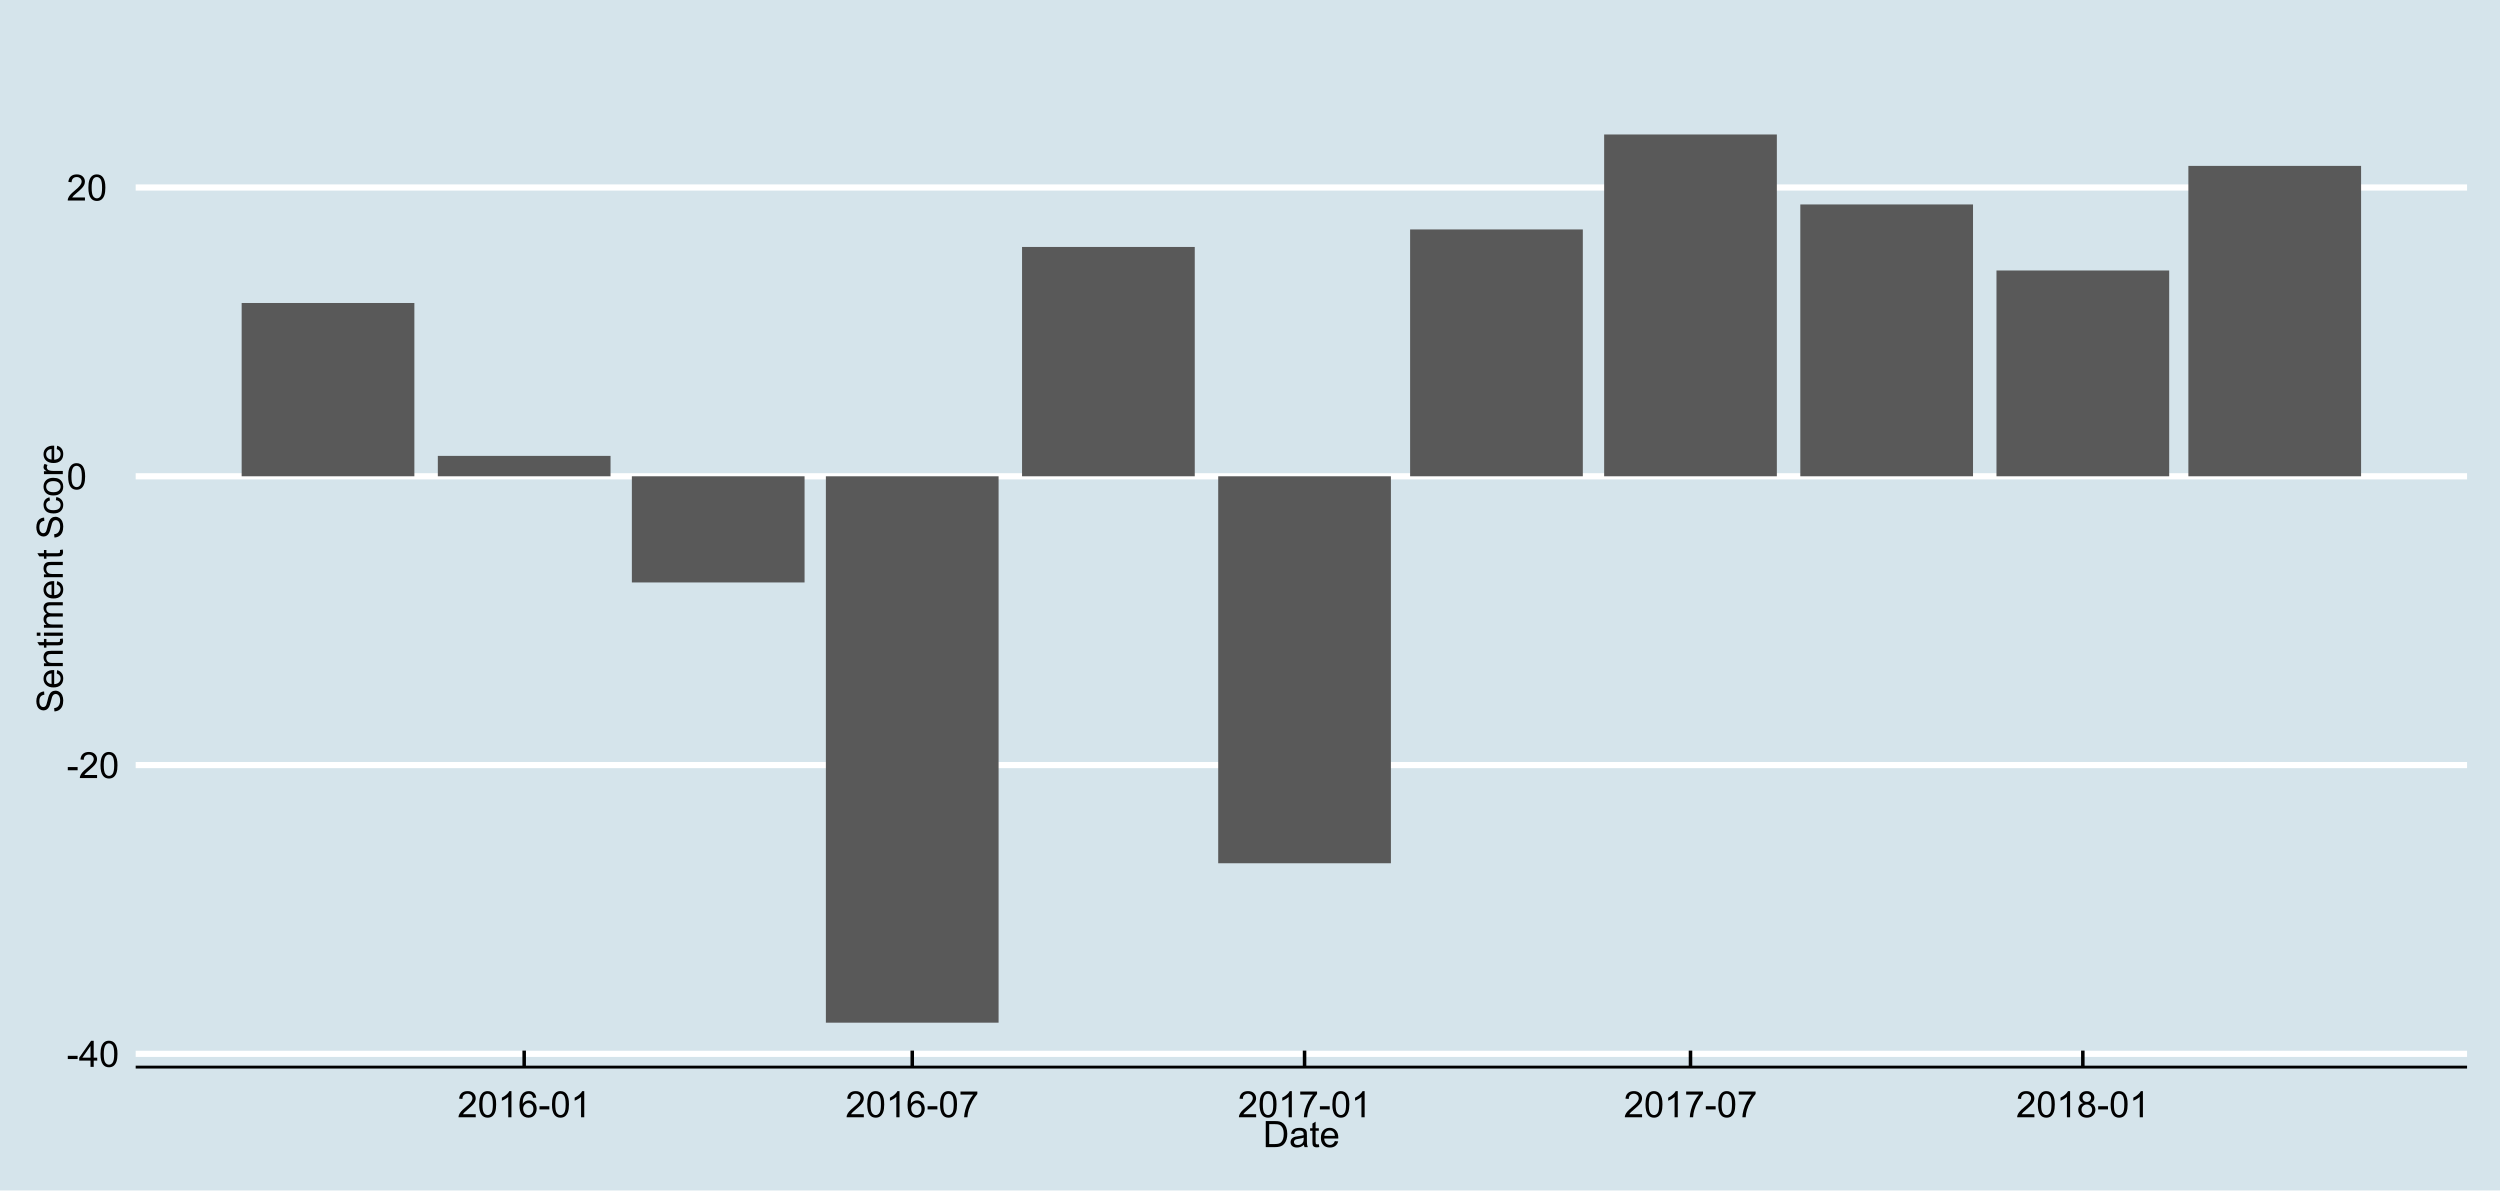
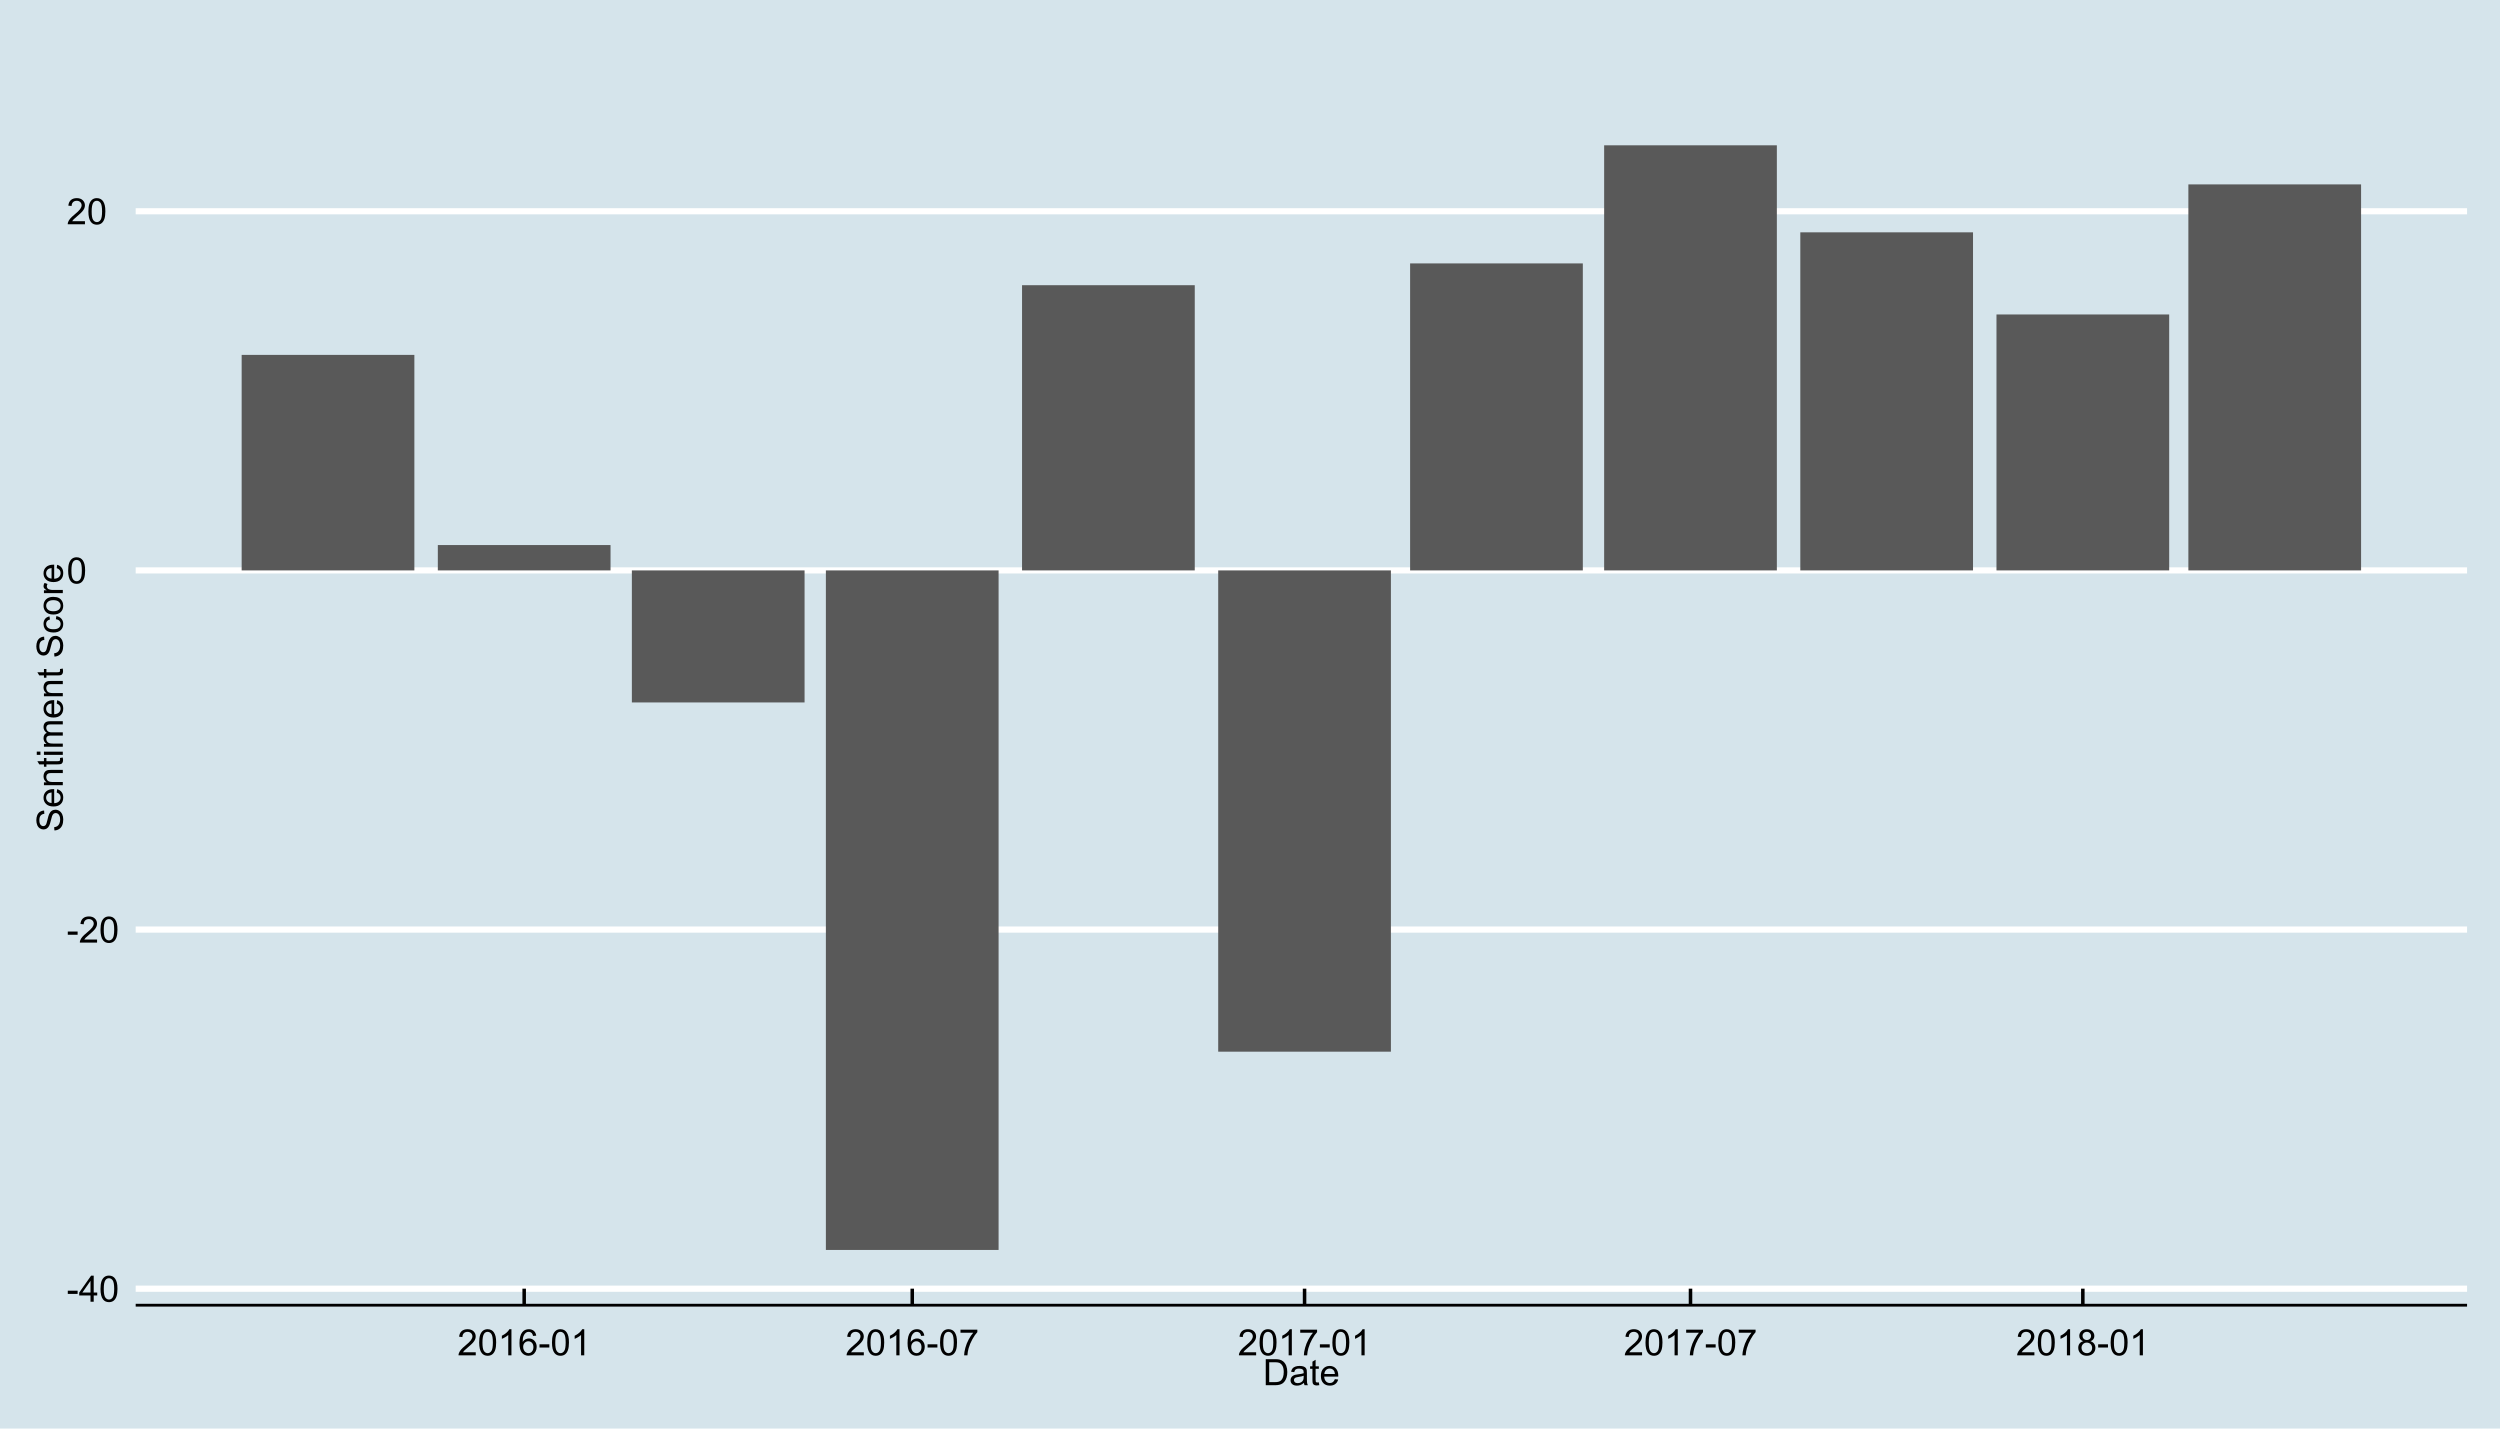
- <svg xmlns="http://www.w3.org/2000/svg" xmlns:xlink="http://www.w3.org/1999/xlink" width="756pt" height="360pt" viewBox="0 0 756 360" version="1.1">
+ <svg xmlns="http://www.w3.org/2000/svg" xmlns:xlink="http://www.w3.org/1999/xlink" width="756pt" height="432pt" viewBox="0 0 756 432" version="1.1">
  <defs>
    <g>
      <symbol overflow="visible" id="glyph0-0">
        <path style="stroke:none;" d="M 1.375 0 L 1.375 -6.875 L 6.875 -6.875 L 6.875 0 Z M 1.547 -0.172 L 6.703 -0.172 L 6.703 -6.703 L 1.547 -6.703 Z M 1.547 -0.172 " />
      </symbol>
      <symbol overflow="visible" id="glyph0-1">
        <path style="stroke:none;" d="M 0.348 -2.363 L 0.348 -3.336 L 3.32 -3.336 L 3.32 -2.363 Z M 0.348 -2.363 " />
      </symbol>
      <symbol overflow="visible" id="glyph0-2">
        <path style="stroke:none;" d="M 3.555 0 L 3.555 -1.887 L 0.141 -1.887 L 0.141 -2.773 L 3.734 -7.875 L 4.523 -7.875 L 4.523 -2.773 L 5.586 -2.773 L 5.586 -1.887 L 4.523 -1.887 L 4.523 0 Z M 3.555 -2.773 L 3.555 -6.32 L 1.09 -2.773 Z M 3.555 -2.773 " />
      </symbol>
      <symbol overflow="visible" id="glyph0-3">
        <path style="stroke:none;" d="M 0.457 -3.883 C 0.457 -4.812 0.551 -5.562 0.742 -6.133 C 0.934 -6.699 1.219 -7.137 1.598 -7.445 C 1.973 -7.75 2.449 -7.902 3.023 -7.906 C 3.445 -7.902 3.812 -7.816 4.133 -7.648 C 4.449 -7.477 4.715 -7.234 4.926 -6.914 C 5.133 -6.594 5.297 -6.203 5.414 -5.742 C 5.531 -5.281 5.59 -4.66 5.59 -3.883 C 5.59 -2.957 5.492 -2.211 5.305 -1.645 C 5.113 -1.078 4.832 -0.641 4.457 -0.332 C 4.078 -0.023 3.602 0.129 3.023 0.133 C 2.266 0.129 1.668 -0.141 1.234 -0.684 C 0.715 -1.336 0.457 -2.402 0.457 -3.883 Z M 1.449 -3.883 C 1.445 -2.59 1.598 -1.73 1.902 -1.301 C 2.203 -0.871 2.578 -0.656 3.023 -0.66 C 3.469 -0.656 3.84 -0.871 4.145 -1.305 C 4.441 -1.73 4.594 -2.59 4.598 -3.883 C 4.594 -5.176 4.441 -6.035 4.145 -6.465 C 3.84 -6.887 3.465 -7.102 3.012 -7.105 C 2.566 -7.102 2.211 -6.914 1.949 -6.543 C 1.613 -6.059 1.445 -5.172 1.449 -3.883 Z M 1.449 -3.883 " />
      </symbol>
      <symbol overflow="visible" id="glyph0-4">
        <path style="stroke:none;" d="M 5.539 -0.93 L 5.539 0 L 0.332 0 C 0.32 -0.23 0.359 -0.453 0.445 -0.672 C 0.578 -1.023 0.789 -1.371 1.082 -1.719 C 1.371 -2.059 1.793 -2.457 2.348 -2.91 C 3.203 -3.609 3.781 -4.164 4.082 -4.578 C 4.379 -4.984 4.527 -5.375 4.531 -5.742 C 4.527 -6.125 4.391 -6.445 4.121 -6.711 C 3.844 -6.969 3.488 -7.102 3.051 -7.105 C 2.582 -7.102 2.211 -6.961 1.934 -6.688 C 1.652 -6.406 1.508 -6.02 1.508 -5.527 L 0.516 -5.629 C 0.582 -6.367 0.836 -6.934 1.281 -7.324 C 1.723 -7.711 2.32 -7.902 3.07 -7.906 C 3.828 -7.902 4.426 -7.695 4.867 -7.277 C 5.305 -6.855 5.523 -6.336 5.527 -5.719 C 5.523 -5.402 5.461 -5.09 5.332 -4.789 C 5.203 -4.484 4.988 -4.164 4.691 -3.828 C 4.391 -3.488 3.895 -3.027 3.203 -2.445 C 2.621 -1.953 2.246 -1.625 2.082 -1.453 C 1.914 -1.277 1.781 -1.102 1.676 -0.93 Z M 5.539 -0.93 " />
      </symbol>
      <symbol overflow="visible" id="glyph0-5">
        <path style="stroke:none;" d="M 4.098 0 L 3.133 0 L 3.133 -6.16 C 2.895 -5.934 2.59 -5.711 2.215 -5.492 C 1.836 -5.266 1.496 -5.102 1.199 -4.996 L 1.199 -5.93 C 1.734 -6.184 2.207 -6.488 2.613 -6.852 C 3.02 -7.211 3.305 -7.562 3.477 -7.906 L 4.098 -7.906 Z M 4.098 0 " />
      </symbol>
      <symbol overflow="visible" id="glyph0-6">
        <path style="stroke:none;" d="M 5.473 -5.945 L 4.512 -5.871 C 4.426 -6.25 4.305 -6.523 4.148 -6.699 C 3.883 -6.969 3.559 -7.105 3.18 -7.109 C 2.871 -7.105 2.602 -7.02 2.367 -6.852 C 2.062 -6.625 1.82 -6.301 1.648 -5.879 C 1.469 -5.449 1.379 -4.844 1.375 -4.062 C 1.605 -4.414 1.891 -4.68 2.227 -4.852 C 2.562 -5.023 2.914 -5.109 3.289 -5.109 C 3.93 -5.109 4.48 -4.871 4.934 -4.395 C 5.387 -3.918 5.613 -3.305 5.613 -2.555 C 5.613 -2.062 5.504 -1.602 5.293 -1.18 C 5.074 -0.75 4.781 -0.426 4.414 -0.203 C 4.039 0.02 3.617 0.129 3.148 0.133 C 2.336 0.129 1.68 -0.164 1.176 -0.754 C 0.664 -1.344 0.41 -2.32 0.414 -3.684 C 0.41 -5.203 0.691 -6.309 1.258 -7.004 C 1.746 -7.602 2.406 -7.902 3.238 -7.906 C 3.855 -7.902 4.363 -7.73 4.762 -7.383 C 5.156 -7.035 5.395 -6.555 5.473 -5.945 Z M 1.523 -2.551 C 1.523 -2.215 1.594 -1.898 1.734 -1.594 C 1.875 -1.289 2.07 -1.055 2.328 -0.898 C 2.578 -0.734 2.848 -0.656 3.133 -0.66 C 3.535 -0.656 3.887 -0.82 4.184 -1.152 C 4.477 -1.48 4.621 -1.93 4.625 -2.496 C 4.621 -3.039 4.477 -3.465 4.188 -3.781 C 3.895 -4.094 3.531 -4.254 3.094 -4.254 C 2.656 -4.254 2.285 -4.094 1.98 -3.781 C 1.676 -3.465 1.523 -3.055 1.523 -2.551 Z M 1.523 -2.551 " />
      </symbol>
      <symbol overflow="visible" id="glyph0-7">
        <path style="stroke:none;" d="M 0.52 -6.844 L 0.52 -7.773 L 5.617 -7.773 L 5.617 -7.02 C 5.113 -6.484 4.617 -5.773 4.129 -4.891 C 3.633 -4.004 3.25 -3.094 2.984 -2.164 C 2.789 -1.5 2.668 -0.781 2.617 0 L 1.621 0 C 1.629 -0.617 1.75 -1.363 1.984 -2.246 C 2.215 -3.121 2.551 -3.969 2.988 -4.781 C 3.422 -5.594 3.883 -6.281 4.379 -6.844 Z M 0.52 -6.844 " />
      </symbol>
      <symbol overflow="visible" id="glyph0-8">
        <path style="stroke:none;" d="M 1.945 -4.27 C 1.543 -4.414 1.242 -4.625 1.051 -4.898 C 0.855 -5.168 0.762 -5.492 0.762 -5.875 C 0.762 -6.445 0.965 -6.926 1.379 -7.32 C 1.789 -7.707 2.34 -7.902 3.023 -7.906 C 3.711 -7.902 4.262 -7.703 4.684 -7.305 C 5.098 -6.902 5.309 -6.418 5.312 -5.848 C 5.309 -5.48 5.211 -5.16 5.023 -4.895 C 4.828 -4.621 4.539 -4.414 4.152 -4.27 C 4.633 -4.109 5 -3.855 5.254 -3.508 C 5.504 -3.152 5.629 -2.734 5.633 -2.25 C 5.629 -1.578 5.391 -1.012 4.918 -0.555 C 4.441 -0.098 3.816 0.129 3.039 0.133 C 2.262 0.129 1.637 -0.098 1.16 -0.555 C 0.684 -1.012 0.445 -1.586 0.445 -2.277 C 0.445 -2.789 0.574 -3.219 0.836 -3.562 C 1.094 -3.906 1.465 -4.141 1.945 -4.27 Z M 1.75 -5.906 C 1.746 -5.535 1.867 -5.23 2.109 -4.996 C 2.348 -4.758 2.66 -4.641 3.047 -4.641 C 3.418 -4.641 3.723 -4.758 3.961 -4.992 C 4.199 -5.227 4.316 -5.512 4.32 -5.855 C 4.316 -6.207 4.195 -6.504 3.949 -6.746 C 3.703 -6.984 3.398 -7.105 3.035 -7.109 C 2.664 -7.105 2.355 -6.988 2.113 -6.754 C 1.867 -6.516 1.746 -6.234 1.75 -5.906 Z M 1.438 -2.273 C 1.434 -1.996 1.5 -1.727 1.633 -1.473 C 1.762 -1.211 1.957 -1.012 2.219 -0.871 C 2.473 -0.727 2.75 -0.656 3.051 -0.66 C 3.508 -0.656 3.887 -0.805 4.191 -1.105 C 4.488 -1.398 4.641 -1.777 4.645 -2.238 C 4.641 -2.703 4.484 -3.086 4.18 -3.395 C 3.867 -3.695 3.48 -3.848 3.02 -3.852 C 2.559 -3.848 2.184 -3.699 1.887 -3.398 C 1.586 -3.098 1.434 -2.723 1.438 -2.273 Z M 1.438 -2.273 " />
      </symbol>
      <symbol overflow="visible" id="glyph0-9">
        <path style="stroke:none;" d="M 0.848 0 L 0.848 -7.875 L 3.562 -7.875 C 4.172 -7.875 4.637 -7.836 4.961 -7.762 C 5.41 -7.656 5.797 -7.469 6.117 -7.195 C 6.531 -6.844 6.84 -6.395 7.051 -5.852 C 7.254 -5.301 7.359 -4.676 7.359 -3.98 C 7.359 -3.379 7.289 -2.848 7.148 -2.387 C 7.008 -1.922 6.828 -1.543 6.609 -1.242 C 6.391 -0.938 6.152 -0.699 5.895 -0.527 C 5.633 -0.355 5.316 -0.223 4.953 -0.133 C 4.586 -0.043 4.168 0 3.691 0 Z M 1.891 -0.93 L 3.57 -0.93 C 4.086 -0.926 4.496 -0.973 4.793 -1.074 C 5.09 -1.168 5.324 -1.305 5.5 -1.484 C 5.746 -1.727 5.938 -2.059 6.078 -2.477 C 6.211 -2.895 6.281 -3.402 6.285 -3.996 C 6.281 -4.816 6.145 -5.449 5.879 -5.895 C 5.605 -6.336 5.277 -6.633 4.895 -6.785 C 4.609 -6.891 4.16 -6.941 3.547 -6.945 L 1.891 -6.945 Z M 1.891 -0.93 " />
      </symbol>
      <symbol overflow="visible" id="glyph0-10">
        <path style="stroke:none;" d="M 4.445 -0.703 C 4.086 -0.398 3.742 -0.184 3.414 -0.059 C 3.082 0.066 2.727 0.129 2.348 0.129 C 1.719 0.129 1.238 -0.023 0.902 -0.328 C 0.566 -0.633 0.398 -1.023 0.398 -1.504 C 0.398 -1.781 0.461 -2.035 0.586 -2.27 C 0.711 -2.496 0.875 -2.684 1.086 -2.824 C 1.289 -2.965 1.523 -3.07 1.781 -3.141 C 1.969 -3.191 2.254 -3.238 2.641 -3.289 C 3.418 -3.375 3.992 -3.488 4.367 -3.621 C 4.367 -3.754 4.371 -3.836 4.371 -3.871 C 4.371 -4.266 4.277 -4.543 4.098 -4.703 C 3.848 -4.918 3.48 -5.027 2.996 -5.031 C 2.539 -5.027 2.203 -4.949 1.988 -4.793 C 1.77 -4.633 1.609 -4.352 1.508 -3.949 L 0.562 -4.078 C 0.648 -4.48 0.789 -4.805 0.988 -5.055 C 1.184 -5.301 1.469 -5.492 1.844 -5.629 C 2.215 -5.762 2.645 -5.828 3.137 -5.832 C 3.621 -5.828 4.02 -5.773 4.324 -5.66 C 4.629 -5.543 4.852 -5.398 4.996 -5.227 C 5.137 -5.055 5.238 -4.836 5.297 -4.57 C 5.328 -4.406 5.344 -4.109 5.344 -3.68 L 5.344 -2.391 C 5.344 -1.492 5.363 -0.922 5.406 -0.684 C 5.445 -0.445 5.527 -0.219 5.648 0 L 4.641 0 C 4.539 -0.199 4.473 -0.434 4.445 -0.703 Z M 4.367 -2.863 C 4.012 -2.719 3.488 -2.598 2.789 -2.496 C 2.391 -2.438 2.105 -2.371 1.941 -2.301 C 1.773 -2.227 1.648 -2.121 1.562 -1.988 C 1.473 -1.848 1.43 -1.695 1.43 -1.531 C 1.43 -1.27 1.527 -1.055 1.723 -0.887 C 1.918 -0.711 2.203 -0.625 2.578 -0.629 C 2.949 -0.625 3.277 -0.707 3.57 -0.871 C 3.859 -1.031 4.074 -1.254 4.211 -1.543 C 4.312 -1.754 4.363 -2.078 4.367 -2.508 Z M 4.367 -2.863 " />
      </symbol>
      <symbol overflow="visible" id="glyph0-11">
        <path style="stroke:none;" d="M 2.836 -0.863 L 2.977 -0.012 C 2.703 0.043 2.457 0.07 2.246 0.074 C 1.891 0.07 1.621 0.02 1.43 -0.09 C 1.234 -0.199 1.098 -0.348 1.02 -0.527 C 0.941 -0.707 0.902 -1.086 0.902 -1.672 L 0.902 -4.953 L 0.195 -4.953 L 0.195 -5.703 L 0.902 -5.703 L 0.902 -7.117 L 1.863 -7.695 L 1.863 -5.703 L 2.836 -5.703 L 2.836 -4.953 L 1.863 -4.953 L 1.863 -1.617 C 1.863 -1.34 1.879 -1.16 1.914 -1.086 C 1.945 -1.004 2 -0.941 2.078 -0.898 C 2.152 -0.848 2.262 -0.824 2.41 -0.828 C 2.516 -0.824 2.66 -0.836 2.836 -0.863 Z M 2.836 -0.863 " />
      </symbol>
      <symbol overflow="visible" id="glyph0-12">
        <path style="stroke:none;" d="M 4.629 -1.836 L 5.629 -1.715 C 5.469 -1.125 5.176 -0.672 4.75 -0.352 C 4.324 -0.031 3.781 0.129 3.121 0.129 C 2.281 0.129 1.617 -0.125 1.133 -0.641 C 0.641 -1.152 0.398 -1.875 0.402 -2.805 C 0.398 -3.762 0.645 -4.504 1.145 -5.035 C 1.637 -5.562 2.277 -5.828 3.066 -5.832 C 3.824 -5.828 4.449 -5.57 4.934 -5.051 C 5.418 -4.531 5.66 -3.801 5.66 -2.863 C 5.66 -2.805 5.656 -2.719 5.656 -2.605 L 1.402 -2.605 C 1.434 -1.977 1.613 -1.496 1.934 -1.164 C 2.25 -0.828 2.645 -0.66 3.125 -0.664 C 3.477 -0.66 3.781 -0.754 4.031 -0.945 C 4.281 -1.129 4.48 -1.426 4.629 -1.836 Z M 1.457 -3.398 L 4.641 -3.398 C 4.598 -3.879 4.473 -4.238 4.273 -4.48 C 3.961 -4.852 3.562 -5.039 3.078 -5.039 C 2.629 -5.039 2.258 -4.891 1.957 -4.594 C 1.652 -4.297 1.484 -3.898 1.457 -3.398 Z M 1.457 -3.398 " />
      </symbol>
      <symbol overflow="visible" id="glyph1-0">
        <path style="stroke:none;" d="M 0 -1.375 L -6.875 -1.375 L -6.875 -6.875 L 0 -6.875 Z M -0.172 -1.547 L -0.172 -6.703 L -6.703 -6.703 L -6.703 -1.547 Z M -0.172 -1.547 " />
      </symbol>
      <symbol overflow="visible" id="glyph1-1">
        <path style="stroke:none;" d="M -2.531 -0.496 L -2.617 -1.477 C -2.219 -1.523 -1.895 -1.629 -1.645 -1.801 C -1.391 -1.969 -1.188 -2.234 -1.031 -2.594 C -0.875 -2.949 -0.797 -3.352 -0.801 -3.805 C -0.797 -4.195 -0.855 -4.547 -0.977 -4.855 C -1.094 -5.156 -1.258 -5.383 -1.465 -5.535 C -1.668 -5.68 -1.891 -5.754 -2.137 -5.758 C -2.383 -5.754 -2.598 -5.684 -2.785 -5.543 C -2.965 -5.398 -3.121 -5.16 -3.25 -4.836 C -3.328 -4.617 -3.457 -4.148 -3.633 -3.43 C -3.805 -2.703 -3.969 -2.199 -4.125 -1.914 C -4.32 -1.535 -4.562 -1.254 -4.859 -1.07 C -5.148 -0.887 -5.477 -0.797 -5.84 -0.797 C -6.234 -0.797 -6.605 -0.906 -6.953 -1.133 C -7.297 -1.355 -7.559 -1.688 -7.738 -2.121 C -7.914 -2.555 -8.004 -3.035 -8.008 -3.566 C -8.004 -4.148 -7.91 -4.664 -7.727 -5.109 C -7.535 -5.555 -7.258 -5.898 -6.895 -6.141 C -6.527 -6.379 -6.113 -6.508 -5.656 -6.527 L -5.582 -5.527 C -6.078 -5.469 -6.453 -5.289 -6.707 -4.98 C -6.961 -4.668 -7.09 -4.211 -7.09 -3.609 C -7.09 -2.977 -6.973 -2.516 -6.742 -2.23 C -6.512 -1.941 -6.234 -1.797 -5.906 -1.801 C -5.625 -1.797 -5.391 -1.898 -5.211 -2.105 C -5.023 -2.301 -4.836 -2.824 -4.648 -3.676 C -4.453 -4.52 -4.289 -5.102 -4.148 -5.418 C -3.934 -5.875 -3.664 -6.215 -3.34 -6.434 C -3.016 -6.652 -2.641 -6.762 -2.223 -6.762 C -1.801 -6.762 -1.406 -6.641 -1.039 -6.402 C -0.664 -6.16 -0.379 -5.816 -0.176 -5.367 C 0.027 -4.918 0.129 -4.41 0.133 -3.852 C 0.129 -3.133 0.027 -2.535 -0.176 -2.059 C -0.383 -1.574 -0.695 -1.199 -1.113 -0.926 C -1.531 -0.652 -2.004 -0.508 -2.531 -0.496 Z M -2.531 -0.496 " />
      </symbol>
      <symbol overflow="visible" id="glyph1-2">
        <path style="stroke:none;" d="M -1.836 -4.629 L -1.715 -5.629 C -1.125 -5.469 -0.672 -5.176 -0.352 -4.75 C -0.031 -4.324 0.129 -3.781 0.129 -3.121 C 0.129 -2.281 -0.125 -1.617 -0.641 -1.133 C -1.152 -0.641 -1.875 -0.398 -2.805 -0.402 C -3.762 -0.398 -4.504 -0.645 -5.035 -1.145 C -5.562 -1.637 -5.828 -2.277 -5.832 -3.066 C -5.828 -3.824 -5.57 -4.449 -5.051 -4.934 C -4.531 -5.418 -3.801 -5.66 -2.863 -5.66 C -2.805 -5.66 -2.719 -5.656 -2.605 -5.656 L -2.605 -1.402 C -1.977 -1.434 -1.496 -1.613 -1.164 -1.934 C -0.828 -2.25 -0.66 -2.645 -0.664 -3.125 C -0.66 -3.477 -0.754 -3.781 -0.941 -4.031 C -1.125 -4.281 -1.422 -4.48 -1.836 -4.629 Z M -3.398 -1.457 L -3.398 -4.641 C -3.879 -4.598 -4.238 -4.473 -4.48 -4.273 C -4.852 -3.961 -5.039 -3.562 -5.039 -3.078 C -5.039 -2.629 -4.891 -2.258 -4.594 -1.957 C -4.297 -1.652 -3.898 -1.484 -3.398 -1.457 Z M -3.398 -1.457 " />
      </symbol>
      <symbol overflow="visible" id="glyph1-3">
        <path style="stroke:none;" d="M 0 -0.727 L -5.703 -0.727 L -5.703 -1.594 L -4.895 -1.594 C -5.516 -2.012 -5.828 -2.617 -5.832 -3.41 C -5.828 -3.754 -5.766 -4.066 -5.645 -4.355 C -5.52 -4.641 -5.359 -4.859 -5.16 -5.004 C -4.957 -5.145 -4.719 -5.242 -4.445 -5.305 C -4.266 -5.336 -3.953 -5.355 -3.508 -5.359 L 0 -5.359 L 0 -4.395 L -3.469 -4.395 C -3.863 -4.395 -4.156 -4.355 -4.352 -4.281 C -4.543 -4.203 -4.699 -4.07 -4.82 -3.879 C -4.934 -3.688 -4.992 -3.461 -4.996 -3.207 C -4.992 -2.793 -4.859 -2.438 -4.602 -2.141 C -4.336 -1.836 -3.844 -1.688 -3.117 -1.691 L 0 -1.691 Z M 0 -0.727 " />
      </symbol>
      <symbol overflow="visible" id="glyph1-4">
        <path style="stroke:none;" d="M -0.863 -2.836 L -0.012 -2.977 C 0.043 -2.703 0.07 -2.457 0.074 -2.246 C 0.07 -1.891 0.02 -1.621 -0.09 -1.43 C -0.199 -1.234 -0.348 -1.098 -0.527 -1.02 C -0.707 -0.941 -1.086 -0.902 -1.672 -0.902 L -4.953 -0.902 L -4.953 -0.195 L -5.703 -0.195 L -5.703 -0.902 L -7.117 -0.902 L -7.695 -1.863 L -5.703 -1.863 L -5.703 -2.836 L -4.953 -2.836 L -4.953 -1.863 L -1.617 -1.863 C -1.34 -1.863 -1.16 -1.879 -1.082 -1.914 C -1 -1.945 -0.938 -2 -0.895 -2.078 C -0.848 -2.152 -0.824 -2.262 -0.828 -2.41 C -0.824 -2.516 -0.836 -2.66 -0.863 -2.836 Z M -0.863 -2.836 " />
      </symbol>
      <symbol overflow="visible" id="glyph1-5">
        <path style="stroke:none;" d="M -6.762 -0.73 L -7.875 -0.73 L -7.875 -1.699 L -6.762 -1.699 Z M 0 -0.73 L -5.703 -0.73 L -5.703 -1.699 L 0 -1.695 Z M 0 -0.73 " />
      </symbol>
      <symbol overflow="visible" id="glyph1-6">
        <path style="stroke:none;" d="M 0 -0.727 L -5.703 -0.727 L -5.703 -1.59 L -4.902 -1.59 C -5.18 -1.766 -5.406 -2.004 -5.578 -2.305 C -5.746 -2.598 -5.828 -2.938 -5.832 -3.32 C -5.828 -3.738 -5.742 -4.086 -5.566 -4.359 C -5.391 -4.629 -5.145 -4.816 -4.836 -4.93 C -5.496 -5.379 -5.828 -5.969 -5.832 -6.691 C -5.828 -7.254 -5.672 -7.688 -5.363 -7.996 C -5.047 -8.297 -4.566 -8.449 -3.914 -8.453 L 0 -8.453 L 0 -7.492 L -3.594 -7.492 C -3.977 -7.488 -4.254 -7.457 -4.426 -7.398 C -4.594 -7.332 -4.734 -7.219 -4.84 -7.059 C -4.941 -6.891 -4.992 -6.695 -4.996 -6.477 C -4.992 -6.07 -4.859 -5.738 -4.594 -5.477 C -4.328 -5.211 -3.898 -5.078 -3.312 -5.082 L 0 -5.082 L 0 -4.113 L -3.707 -4.113 C -4.133 -4.113 -4.453 -4.031 -4.672 -3.875 C -4.883 -3.715 -4.992 -3.461 -4.996 -3.105 C -4.992 -2.832 -4.922 -2.578 -4.781 -2.348 C -4.637 -2.117 -4.426 -1.949 -4.152 -1.848 C -3.875 -1.738 -3.477 -1.688 -2.961 -1.691 L 0 -1.691 Z M 0 -0.727 " />
      </symbol>
      <symbol overflow="visible" id="glyph1-7">
        <path style="stroke:none;" d="" />
      </symbol>
      <symbol overflow="visible" id="glyph1-8">
        <path style="stroke:none;" d="M -2.09 -4.445 L -1.965 -5.398 C -1.309 -5.289 -0.797 -5.023 -0.426 -4.598 C -0.055 -4.168 0.129 -3.645 0.129 -3.023 C 0.129 -2.242 -0.125 -1.613 -0.637 -1.141 C -1.145 -0.664 -1.875 -0.426 -2.832 -0.43 C -3.441 -0.426 -3.98 -0.527 -4.445 -0.734 C -4.906 -0.938 -5.254 -1.25 -5.484 -1.668 C -5.715 -2.082 -5.828 -2.535 -5.832 -3.031 C -5.828 -3.645 -5.672 -4.152 -5.363 -4.547 C -5.047 -4.941 -4.602 -5.191 -4.027 -5.305 L -3.883 -4.367 C -4.262 -4.273 -4.551 -4.117 -4.746 -3.891 C -4.941 -3.664 -5.039 -3.387 -5.039 -3.066 C -5.039 -2.574 -4.863 -2.18 -4.516 -1.879 C -4.164 -1.57 -3.613 -1.418 -2.859 -1.422 C -2.09 -1.418 -1.531 -1.566 -1.184 -1.863 C -0.836 -2.156 -0.66 -2.539 -0.664 -3.012 C -0.66 -3.391 -0.777 -3.707 -1.012 -3.961 C -1.242 -4.215 -1.602 -4.375 -2.09 -4.445 Z M -2.09 -4.445 " />
      </symbol>
      <symbol overflow="visible" id="glyph1-9">
        <path style="stroke:none;" d="M -2.852 -0.367 C -3.906 -0.363 -4.688 -0.656 -5.199 -1.246 C -5.617 -1.734 -5.828 -2.332 -5.832 -3.039 C -5.828 -3.82 -5.574 -4.461 -5.062 -4.961 C -4.547 -5.457 -3.836 -5.707 -2.934 -5.711 C -2.195 -5.707 -1.617 -5.598 -1.199 -5.379 C -0.777 -5.156 -0.449 -4.832 -0.219 -4.414 C 0.016 -3.992 0.129 -3.535 0.129 -3.039 C 0.129 -2.238 -0.125 -1.594 -0.637 -1.105 C -1.148 -0.609 -1.887 -0.363 -2.852 -0.367 Z M -2.852 -1.359 C -2.121 -1.359 -1.574 -1.516 -1.211 -1.836 C -0.844 -2.152 -0.66 -2.555 -0.664 -3.039 C -0.66 -3.516 -0.844 -3.914 -1.211 -4.234 C -1.574 -4.551 -2.133 -4.711 -2.883 -4.715 C -3.586 -4.711 -4.117 -4.551 -4.484 -4.234 C -4.844 -3.91 -5.027 -3.512 -5.031 -3.039 C -5.027 -2.555 -4.848 -2.152 -4.488 -1.836 C -4.129 -1.516 -3.582 -1.359 -2.852 -1.359 Z M -2.852 -1.359 " />
      </symbol>
      <symbol overflow="visible" id="glyph1-10">
        <path style="stroke:none;" d="M 0 -0.715 L -5.703 -0.715 L -5.703 -1.586 L -4.84 -1.586 C -5.242 -1.805 -5.508 -2.008 -5.637 -2.199 C -5.766 -2.383 -5.828 -2.59 -5.832 -2.82 C -5.828 -3.141 -5.727 -3.473 -5.523 -3.812 L -4.625 -3.48 C -4.762 -3.242 -4.832 -3.004 -4.836 -2.773 C -4.832 -2.555 -4.77 -2.363 -4.645 -2.199 C -4.516 -2.027 -4.34 -1.91 -4.113 -1.844 C -3.77 -1.73 -3.391 -1.676 -2.984 -1.68 L 0 -1.68 Z M 0 -0.715 " />
      </symbol>
    </g>
    <clipPath id="clip1">
-       <path d="M 41.031 317 L 746.039 317 L 746.039 320 L 41.031 320 Z M 41.031 317 " />
+       <path d="M 41.031 388 L 746.039 388 L 746.039 391 L 41.031 391 Z M 41.031 388 " />
    </clipPath>
    <clipPath id="clip2">
-       <path d="M 41.031 230 L 746.039 230 L 746.039 233 L 41.031 233 Z M 41.031 230 " />
+       <path d="M 41.031 280 L 746.039 280 L 746.039 283 L 41.031 283 Z M 41.031 280 " />
    </clipPath>
    <clipPath id="clip3">
-       <path d="M 41.031 143 L 746.039 143 L 746.039 145 L 41.031 145 Z M 41.031 143 " />
+       <path d="M 41.031 171 L 746.039 171 L 746.039 174 L 41.031 174 Z M 41.031 171 " />
    </clipPath>
    <clipPath id="clip4">
-       <path d="M 41.031 55 L 746.039 55 L 746.039 58 L 41.031 58 Z M 41.031 55 " />
+       <path d="M 41.031 62 L 746.039 62 L 746.039 65 L 41.031 65 Z M 41.031 62 " />
    </clipPath>
  </defs>
  <g id="surface74">
-     <rect x="0" y="0" width="756" height="360" style="fill:rgb(100%,100%,100%);fill-opacity:1;stroke:none;" />
-     <rect x="0" y="0" width="756" height="360" style="fill:rgb(83.529%,89.412%,92.157%);fill-opacity:1;stroke:none;" />
+     <rect x="0" y="0" width="756" height="432" style="fill:rgb(100%,100%,100%);fill-opacity:1;stroke:none;" />
+     <rect x="0" y="0" width="756" height="432" style="fill:rgb(83.529%,89.412%,92.157%);fill-opacity:1;stroke:none;" />
    <g clip-path="url(#clip1)" clip-rule="nonzero">
-       <path style="fill:none;stroke-width:1.867;stroke-linecap:butt;stroke-linejoin:round;stroke:rgb(100%,100%,100%);stroke-opacity:1;stroke-miterlimit:10;" d="M 41.031 318.68 L 746.039 318.68 " />
+       <path style="fill:none;stroke-width:1.867;stroke-linecap:butt;stroke-linejoin:round;stroke:rgb(100%,100%,100%);stroke-opacity:1;stroke-miterlimit:10;" d="M 41.031 389.707 L 746.039 389.707 " />
    </g>
    <g clip-path="url(#clip2)" clip-rule="nonzero">
-       <path style="fill:none;stroke-width:1.867;stroke-linecap:butt;stroke-linejoin:round;stroke:rgb(100%,100%,100%);stroke-opacity:1;stroke-miterlimit:10;" d="M 41.031 231.355 L 746.039 231.355 " />
+       <path style="fill:none;stroke-width:1.867;stroke-linecap:butt;stroke-linejoin:round;stroke:rgb(100%,100%,100%);stroke-opacity:1;stroke-miterlimit:10;" d="M 41.031 281.098 L 746.039 281.098 " />
    </g>
    <g clip-path="url(#clip3)" clip-rule="nonzero">
-       <path style="fill:none;stroke-width:1.867;stroke-linecap:butt;stroke-linejoin:round;stroke:rgb(100%,100%,100%);stroke-opacity:1;stroke-miterlimit:10;" d="M 41.031 144.027 L 746.039 144.027 " />
+       <path style="fill:none;stroke-width:1.867;stroke-linecap:butt;stroke-linejoin:round;stroke:rgb(100%,100%,100%);stroke-opacity:1;stroke-miterlimit:10;" d="M 41.031 172.492 L 746.039 172.492 " />
    </g>
    <g clip-path="url(#clip4)" clip-rule="nonzero">
-       <path style="fill:none;stroke-width:1.867;stroke-linecap:butt;stroke-linejoin:round;stroke:rgb(100%,100%,100%);stroke-opacity:1;stroke-miterlimit:10;" d="M 41.031 56.703 L 746.039 56.703 " />
-     </g>
-     <path style=" stroke:none;fill-rule:nonzero;fill:rgb(34.902%,34.902%,34.902%);fill-opacity:1;" d="M 73.078 144.027 L 125.305 144.027 L 125.305 91.625 L 73.078 91.625 Z M 73.078 144.027 " />
-     <path style=" stroke:none;fill-rule:nonzero;fill:rgb(34.902%,34.902%,34.902%);fill-opacity:1;" d="M 132.398 144.027 L 184.625 144.027 L 184.625 137.863 L 132.398 137.863 Z M 132.398 144.027 " />
-     <path style=" stroke:none;fill-rule:nonzero;fill:rgb(34.902%,34.902%,34.902%);fill-opacity:1;" d="M 191.074 176.133 L 243.301 176.133 L 243.301 144.027 L 191.074 144.027 Z M 191.074 176.133 " />
-     <path style=" stroke:none;fill-rule:nonzero;fill:rgb(34.902%,34.902%,34.902%);fill-opacity:1;" d="M 249.746 309.258 L 301.973 309.258 L 301.973 144.031 L 249.746 144.031 Z M 249.746 309.258 " />
-     <path style=" stroke:none;fill-rule:nonzero;fill:rgb(34.902%,34.902%,34.902%);fill-opacity:1;" d="M 309.066 144.027 L 361.293 144.027 L 361.293 74.68 L 309.066 74.68 Z M 309.066 144.027 " />
-     <path style=" stroke:none;fill-rule:nonzero;fill:rgb(34.902%,34.902%,34.902%);fill-opacity:1;" d="M 368.387 261.047 L 420.613 261.047 L 420.613 144.027 L 368.387 144.027 Z M 368.387 261.047 " />
-     <path style=" stroke:none;fill-rule:nonzero;fill:rgb(34.902%,34.902%,34.902%);fill-opacity:1;" d="M 426.418 144.027 L 478.645 144.027 L 478.645 69.383 L 426.418 69.383 Z M 426.418 144.027 " />
-     <path style=" stroke:none;fill-rule:nonzero;fill:rgb(34.902%,34.902%,34.902%);fill-opacity:1;" d="M 485.094 144.027 L 537.32 144.027 L 537.32 40.668 L 485.094 40.668 Z M 485.094 144.027 " />
-     <path style=" stroke:none;fill-rule:nonzero;fill:rgb(34.902%,34.902%,34.902%);fill-opacity:1;" d="M 544.414 144.027 L 596.641 144.027 L 596.641 61.824 L 544.414 61.824 Z M 544.414 144.027 " />
-     <path style=" stroke:none;fill-rule:nonzero;fill:rgb(34.902%,34.902%,34.902%);fill-opacity:1;" d="M 603.734 144.027 L 655.961 144.027 L 655.961 81.797 L 603.734 81.797 Z M 603.734 144.027 " />
-     <path style=" stroke:none;fill-rule:nonzero;fill:rgb(34.902%,34.902%,34.902%);fill-opacity:1;" d="M 661.766 144.027 L 713.992 144.027 L 713.992 50.168 L 661.766 50.168 Z M 661.766 144.027 " />
-     <g style="fill:rgb(0%,0%,0%);fill-opacity:1;">
-       <use xlink:href="#glyph0-1" x="20.152" y="322.617" />
-       <use xlink:href="#glyph0-2" x="23.815" y="322.617" />
-       <use xlink:href="#glyph0-3" x="29.933" y="322.617" />
-     </g>
-     <g style="fill:rgb(0%,0%,0%);fill-opacity:1;">
-       <use xlink:href="#glyph0-1" x="20.152" y="235.293" />
-       <use xlink:href="#glyph0-4" x="23.815" y="235.293" />
-       <use xlink:href="#glyph0-3" x="29.933" y="235.293" />
-     </g>
-     <g style="fill:rgb(0%,0%,0%);fill-opacity:1;">
-       <use xlink:href="#glyph0-3" x="20.152" y="147.965" />
-     </g>
-     <g style="fill:rgb(0%,0%,0%);fill-opacity:1;">
-       <use xlink:href="#glyph0-4" x="20.152" y="60.641" />
-       <use xlink:href="#glyph0-3" x="26.27" y="60.641" />
-     </g>
-     <path style="fill:none;stroke-width:0.854;stroke-linecap:butt;stroke-linejoin:round;stroke:rgb(0%,0%,0%);stroke-opacity:1;stroke-miterlimit:10;" d="M 41.031 322.688 L 746.039 322.688 " />
-     <path style="fill:none;stroke-width:1.067;stroke-linecap:butt;stroke-linejoin:round;stroke:rgb(0%,0%,0%);stroke-opacity:1;stroke-miterlimit:10;" d="M 158.512 317.703 L 158.512 322.688 " />
-     <path style="fill:none;stroke-width:1.067;stroke-linecap:butt;stroke-linejoin:round;stroke:rgb(0%,0%,0%);stroke-opacity:1;stroke-miterlimit:10;" d="M 275.863 317.703 L 275.863 322.688 " />
-     <path style="fill:none;stroke-width:1.067;stroke-linecap:butt;stroke-linejoin:round;stroke:rgb(0%,0%,0%);stroke-opacity:1;stroke-miterlimit:10;" d="M 394.5 317.703 L 394.5 322.688 " />
-     <path style="fill:none;stroke-width:1.067;stroke-linecap:butt;stroke-linejoin:round;stroke:rgb(0%,0%,0%);stroke-opacity:1;stroke-miterlimit:10;" d="M 511.207 317.703 L 511.207 322.688 " />
-     <path style="fill:none;stroke-width:1.067;stroke-linecap:butt;stroke-linejoin:round;stroke:rgb(0%,0%,0%);stroke-opacity:1;stroke-miterlimit:10;" d="M 629.848 317.703 L 629.848 322.688 " />
-     <g style="fill:rgb(0%,0%,0%);fill-opacity:1;">
-       <use xlink:href="#glyph0-4" x="138.328" y="337.855" />
-       <use xlink:href="#glyph0-3" x="144.446" y="337.855" />
-       <use xlink:href="#glyph0-5" x="150.563" y="337.855" />
-       <use xlink:href="#glyph0-6" x="156.681" y="337.855" />
-       <use xlink:href="#glyph0-1" x="162.799" y="337.855" />
-       <use xlink:href="#glyph0-3" x="166.462" y="337.855" />
-       <use xlink:href="#glyph0-5" x="172.58" y="337.855" />
-     </g>
-     <g style="fill:rgb(0%,0%,0%);fill-opacity:1;">
-       <use xlink:href="#glyph0-4" x="255.68" y="337.855" />
-       <use xlink:href="#glyph0-3" x="261.797" y="337.855" />
-       <use xlink:href="#glyph0-5" x="267.915" y="337.855" />
-       <use xlink:href="#glyph0-6" x="274.033" y="337.855" />
-       <use xlink:href="#glyph0-1" x="280.15" y="337.855" />
-       <use xlink:href="#glyph0-3" x="283.813" y="337.855" />
-       <use xlink:href="#glyph0-7" x="289.931" y="337.855" />
-     </g>
-     <g style="fill:rgb(0%,0%,0%);fill-opacity:1;">
-       <use xlink:href="#glyph0-4" x="374.316" y="337.855" />
-       <use xlink:href="#glyph0-3" x="380.434" y="337.855" />
-       <use xlink:href="#glyph0-5" x="386.552" y="337.855" />
-       <use xlink:href="#glyph0-7" x="392.669" y="337.855" />
-       <use xlink:href="#glyph0-1" x="398.787" y="337.855" />
-       <use xlink:href="#glyph0-3" x="402.45" y="337.855" />
-       <use xlink:href="#glyph0-5" x="408.568" y="337.855" />
-     </g>
-     <g style="fill:rgb(0%,0%,0%);fill-opacity:1;">
-       <use xlink:href="#glyph0-4" x="491.023" y="337.855" />
-       <use xlink:href="#glyph0-3" x="497.141" y="337.855" />
-       <use xlink:href="#glyph0-5" x="503.259" y="337.855" />
-       <use xlink:href="#glyph0-7" x="509.376" y="337.855" />
-       <use xlink:href="#glyph0-1" x="515.494" y="337.855" />
-       <use xlink:href="#glyph0-3" x="519.157" y="337.855" />
-       <use xlink:href="#glyph0-7" x="525.275" y="337.855" />
-     </g>
-     <g style="fill:rgb(0%,0%,0%);fill-opacity:1;">
-       <use xlink:href="#glyph0-4" x="609.664" y="337.855" />
-       <use xlink:href="#glyph0-3" x="615.782" y="337.855" />
-       <use xlink:href="#glyph0-5" x="621.899" y="337.855" />
-       <use xlink:href="#glyph0-8" x="628.017" y="337.855" />
-       <use xlink:href="#glyph0-1" x="634.135" y="337.855" />
-       <use xlink:href="#glyph0-3" x="637.798" y="337.855" />
-       <use xlink:href="#glyph0-5" x="643.916" y="337.855" />
-     </g>
-     <g style="fill:rgb(0%,0%,0%);fill-opacity:1;">
-       <use xlink:href="#glyph0-9" x="381.918" y="346.887" />
-       <use xlink:href="#glyph0-10" x="389.862" y="346.887" />
-       <use xlink:href="#glyph0-11" x="395.979" y="346.887" />
-       <use xlink:href="#glyph0-12" x="399.036" y="346.887" />
-     </g>
-     <g style="fill:rgb(0%,0%,0%);fill-opacity:1;">
-       <use xlink:href="#glyph1-1" x="18.992" y="215.621" />
-       <use xlink:href="#glyph1-2" x="18.992" y="208.284" />
-       <use xlink:href="#glyph1-3" x="18.992" y="202.167" />
-       <use xlink:href="#glyph1-4" x="18.992" y="196.049" />
-       <use xlink:href="#glyph1-5" x="18.992" y="192.993" />
-       <use xlink:href="#glyph1-6" x="18.992" y="190.549" />
-       <use xlink:href="#glyph1-2" x="18.992" y="181.386" />
-       <use xlink:href="#glyph1-3" x="18.992" y="175.268" />
-       <use xlink:href="#glyph1-4" x="18.992" y="169.15" />
-       <use xlink:href="#glyph1-7" x="18.992" y="166.094" />
-       <use xlink:href="#glyph1-1" x="18.992" y="163.038" />
-       <use xlink:href="#glyph1-8" x="18.992" y="155.701" />
-       <use xlink:href="#glyph1-9" x="18.992" y="150.201" />
-       <use xlink:href="#glyph1-10" x="18.992" y="144.083" />
-       <use xlink:href="#glyph1-2" x="18.992" y="140.42" />
+       <path style="fill:none;stroke-width:1.867;stroke-linecap:butt;stroke-linejoin:round;stroke:rgb(100%,100%,100%);stroke-opacity:1;stroke-miterlimit:10;" d="M 41.031 63.883 L 746.039 63.883 " />
+     </g>
+     <path style=" stroke:none;fill-rule:nonzero;fill:rgb(34.902%,34.902%,34.902%);fill-opacity:1;" d="M 73.078 172.492 L 125.305 172.492 L 125.305 107.32 L 73.078 107.32 Z M 73.078 172.492 " />
+     <path style=" stroke:none;fill-rule:nonzero;fill:rgb(34.902%,34.902%,34.902%);fill-opacity:1;" d="M 132.398 172.492 L 184.625 172.492 L 184.625 164.824 L 132.398 164.824 Z M 132.398 172.492 " />
+     <path style=" stroke:none;fill-rule:nonzero;fill:rgb(34.902%,34.902%,34.902%);fill-opacity:1;" d="M 191.074 212.418 L 243.301 212.418 L 243.301 172.492 L 191.074 172.492 Z M 191.074 212.418 " />
+     <path style=" stroke:none;fill-rule:nonzero;fill:rgb(34.902%,34.902%,34.902%);fill-opacity:1;" d="M 249.746 377.984 L 301.973 377.984 L 301.973 172.492 L 249.746 172.492 Z M 249.746 377.984 " />
+     <path style=" stroke:none;fill-rule:nonzero;fill:rgb(34.902%,34.902%,34.902%);fill-opacity:1;" d="M 309.066 172.492 L 361.293 172.492 L 361.293 86.246 L 309.066 86.246 Z M 309.066 172.492 " />
+     <path style=" stroke:none;fill-rule:nonzero;fill:rgb(34.902%,34.902%,34.902%);fill-opacity:1;" d="M 368.387 318.027 L 420.613 318.027 L 420.613 172.492 L 368.387 172.492 Z M 368.387 318.027 " />
+     <path style=" stroke:none;fill-rule:nonzero;fill:rgb(34.902%,34.902%,34.902%);fill-opacity:1;" d="M 426.418 172.492 L 478.645 172.492 L 478.645 79.656 L 426.418 79.656 Z M 426.418 172.492 " />
+     <path style=" stroke:none;fill-rule:nonzero;fill:rgb(34.902%,34.902%,34.902%);fill-opacity:1;" d="M 485.094 172.492 L 537.32 172.492 L 537.32 43.941 L 485.094 43.941 Z M 485.094 172.492 " />
+     <path style=" stroke:none;fill-rule:nonzero;fill:rgb(34.902%,34.902%,34.902%);fill-opacity:1;" d="M 544.414 172.492 L 596.641 172.492 L 596.641 70.258 L 544.414 70.258 Z M 544.414 172.492 " />
+     <path style=" stroke:none;fill-rule:nonzero;fill:rgb(34.902%,34.902%,34.902%);fill-opacity:1;" d="M 603.734 172.492 L 655.961 172.492 L 655.961 95.094 L 603.734 95.094 Z M 603.734 172.492 " />
+     <path style=" stroke:none;fill-rule:nonzero;fill:rgb(34.902%,34.902%,34.902%);fill-opacity:1;" d="M 661.766 172.492 L 713.992 172.492 L 713.992 55.762 L 661.766 55.762 Z M 661.766 172.492 " />
+     <g style="fill:rgb(0%,0%,0%);fill-opacity:1;">
+       <use xlink:href="#glyph0-1" x="20.152" y="393.641" />
+       <use xlink:href="#glyph0-2" x="23.815" y="393.641" />
+       <use xlink:href="#glyph0-3" x="29.933" y="393.641" />
+     </g>
+     <g style="fill:rgb(0%,0%,0%);fill-opacity:1;">
+       <use xlink:href="#glyph0-1" x="20.152" y="285.035" />
+       <use xlink:href="#glyph0-4" x="23.815" y="285.035" />
+       <use xlink:href="#glyph0-3" x="29.933" y="285.035" />
+     </g>
+     <g style="fill:rgb(0%,0%,0%);fill-opacity:1;">
+       <use xlink:href="#glyph0-3" x="20.152" y="176.426" />
+     </g>
+     <g style="fill:rgb(0%,0%,0%);fill-opacity:1;">
+       <use xlink:href="#glyph0-4" x="20.152" y="67.82" />
+       <use xlink:href="#glyph0-3" x="26.27" y="67.82" />
+     </g>
+     <path style="fill:none;stroke-width:0.854;stroke-linecap:butt;stroke-linejoin:round;stroke:rgb(0%,0%,0%);stroke-opacity:1;stroke-miterlimit:10;" d="M 41.031 394.688 L 746.039 394.688 " />
+     <path style="fill:none;stroke-width:1.067;stroke-linecap:butt;stroke-linejoin:round;stroke:rgb(0%,0%,0%);stroke-opacity:1;stroke-miterlimit:10;" d="M 158.512 389.703 L 158.512 394.688 " />
+     <path style="fill:none;stroke-width:1.067;stroke-linecap:butt;stroke-linejoin:round;stroke:rgb(0%,0%,0%);stroke-opacity:1;stroke-miterlimit:10;" d="M 275.863 389.703 L 275.863 394.688 " />
+     <path style="fill:none;stroke-width:1.067;stroke-linecap:butt;stroke-linejoin:round;stroke:rgb(0%,0%,0%);stroke-opacity:1;stroke-miterlimit:10;" d="M 394.5 389.703 L 394.5 394.688 " />
+     <path style="fill:none;stroke-width:1.067;stroke-linecap:butt;stroke-linejoin:round;stroke:rgb(0%,0%,0%);stroke-opacity:1;stroke-miterlimit:10;" d="M 511.207 389.703 L 511.207 394.688 " />
+     <path style="fill:none;stroke-width:1.067;stroke-linecap:butt;stroke-linejoin:round;stroke:rgb(0%,0%,0%);stroke-opacity:1;stroke-miterlimit:10;" d="M 629.848 389.703 L 629.848 394.688 " />
+     <g style="fill:rgb(0%,0%,0%);fill-opacity:1;">
+       <use xlink:href="#glyph0-4" x="138.328" y="409.855" />
+       <use xlink:href="#glyph0-3" x="144.446" y="409.855" />
+       <use xlink:href="#glyph0-5" x="150.563" y="409.855" />
+       <use xlink:href="#glyph0-6" x="156.681" y="409.855" />
+       <use xlink:href="#glyph0-1" x="162.799" y="409.855" />
+       <use xlink:href="#glyph0-3" x="166.462" y="409.855" />
+       <use xlink:href="#glyph0-5" x="172.58" y="409.855" />
+     </g>
+     <g style="fill:rgb(0%,0%,0%);fill-opacity:1;">
+       <use xlink:href="#glyph0-4" x="255.68" y="409.855" />
+       <use xlink:href="#glyph0-3" x="261.797" y="409.855" />
+       <use xlink:href="#glyph0-5" x="267.915" y="409.855" />
+       <use xlink:href="#glyph0-6" x="274.033" y="409.855" />
+       <use xlink:href="#glyph0-1" x="280.15" y="409.855" />
+       <use xlink:href="#glyph0-3" x="283.813" y="409.855" />
+       <use xlink:href="#glyph0-7" x="289.931" y="409.855" />
+     </g>
+     <g style="fill:rgb(0%,0%,0%);fill-opacity:1;">
+       <use xlink:href="#glyph0-4" x="374.316" y="409.855" />
+       <use xlink:href="#glyph0-3" x="380.434" y="409.855" />
+       <use xlink:href="#glyph0-5" x="386.552" y="409.855" />
+       <use xlink:href="#glyph0-7" x="392.669" y="409.855" />
+       <use xlink:href="#glyph0-1" x="398.787" y="409.855" />
+       <use xlink:href="#glyph0-3" x="402.45" y="409.855" />
+       <use xlink:href="#glyph0-5" x="408.568" y="409.855" />
+     </g>
+     <g style="fill:rgb(0%,0%,0%);fill-opacity:1;">
+       <use xlink:href="#glyph0-4" x="491.023" y="409.855" />
+       <use xlink:href="#glyph0-3" x="497.141" y="409.855" />
+       <use xlink:href="#glyph0-5" x="503.259" y="409.855" />
+       <use xlink:href="#glyph0-7" x="509.376" y="409.855" />
+       <use xlink:href="#glyph0-1" x="515.494" y="409.855" />
+       <use xlink:href="#glyph0-3" x="519.157" y="409.855" />
+       <use xlink:href="#glyph0-7" x="525.275" y="409.855" />
+     </g>
+     <g style="fill:rgb(0%,0%,0%);fill-opacity:1;">
+       <use xlink:href="#glyph0-4" x="609.664" y="409.855" />
+       <use xlink:href="#glyph0-3" x="615.782" y="409.855" />
+       <use xlink:href="#glyph0-5" x="621.899" y="409.855" />
+       <use xlink:href="#glyph0-8" x="628.017" y="409.855" />
+       <use xlink:href="#glyph0-1" x="634.135" y="409.855" />
+       <use xlink:href="#glyph0-3" x="637.798" y="409.855" />
+       <use xlink:href="#glyph0-5" x="643.916" y="409.855" />
+     </g>
+     <g style="fill:rgb(0%,0%,0%);fill-opacity:1;">
+       <use xlink:href="#glyph0-9" x="381.918" y="418.887" />
+       <use xlink:href="#glyph0-10" x="389.862" y="418.887" />
+       <use xlink:href="#glyph0-11" x="395.979" y="418.887" />
+       <use xlink:href="#glyph0-12" x="399.036" y="418.887" />
+     </g>
+     <g style="fill:rgb(0%,0%,0%);fill-opacity:1;">
+       <use xlink:href="#glyph1-1" x="18.992" y="251.621" />
+       <use xlink:href="#glyph1-2" x="18.992" y="244.284" />
+       <use xlink:href="#glyph1-3" x="18.992" y="238.167" />
+       <use xlink:href="#glyph1-4" x="18.992" y="232.049" />
+       <use xlink:href="#glyph1-5" x="18.992" y="228.993" />
+       <use xlink:href="#glyph1-6" x="18.992" y="226.549" />
+       <use xlink:href="#glyph1-2" x="18.992" y="217.386" />
+       <use xlink:href="#glyph1-3" x="18.992" y="211.268" />
+       <use xlink:href="#glyph1-4" x="18.992" y="205.15" />
+       <use xlink:href="#glyph1-7" x="18.992" y="202.094" />
+       <use xlink:href="#glyph1-1" x="18.992" y="199.038" />
+       <use xlink:href="#glyph1-8" x="18.992" y="191.701" />
+       <use xlink:href="#glyph1-9" x="18.992" y="186.201" />
+       <use xlink:href="#glyph1-10" x="18.992" y="180.083" />
+       <use xlink:href="#glyph1-2" x="18.992" y="176.42" />
    </g>
  </g>
</svg>
